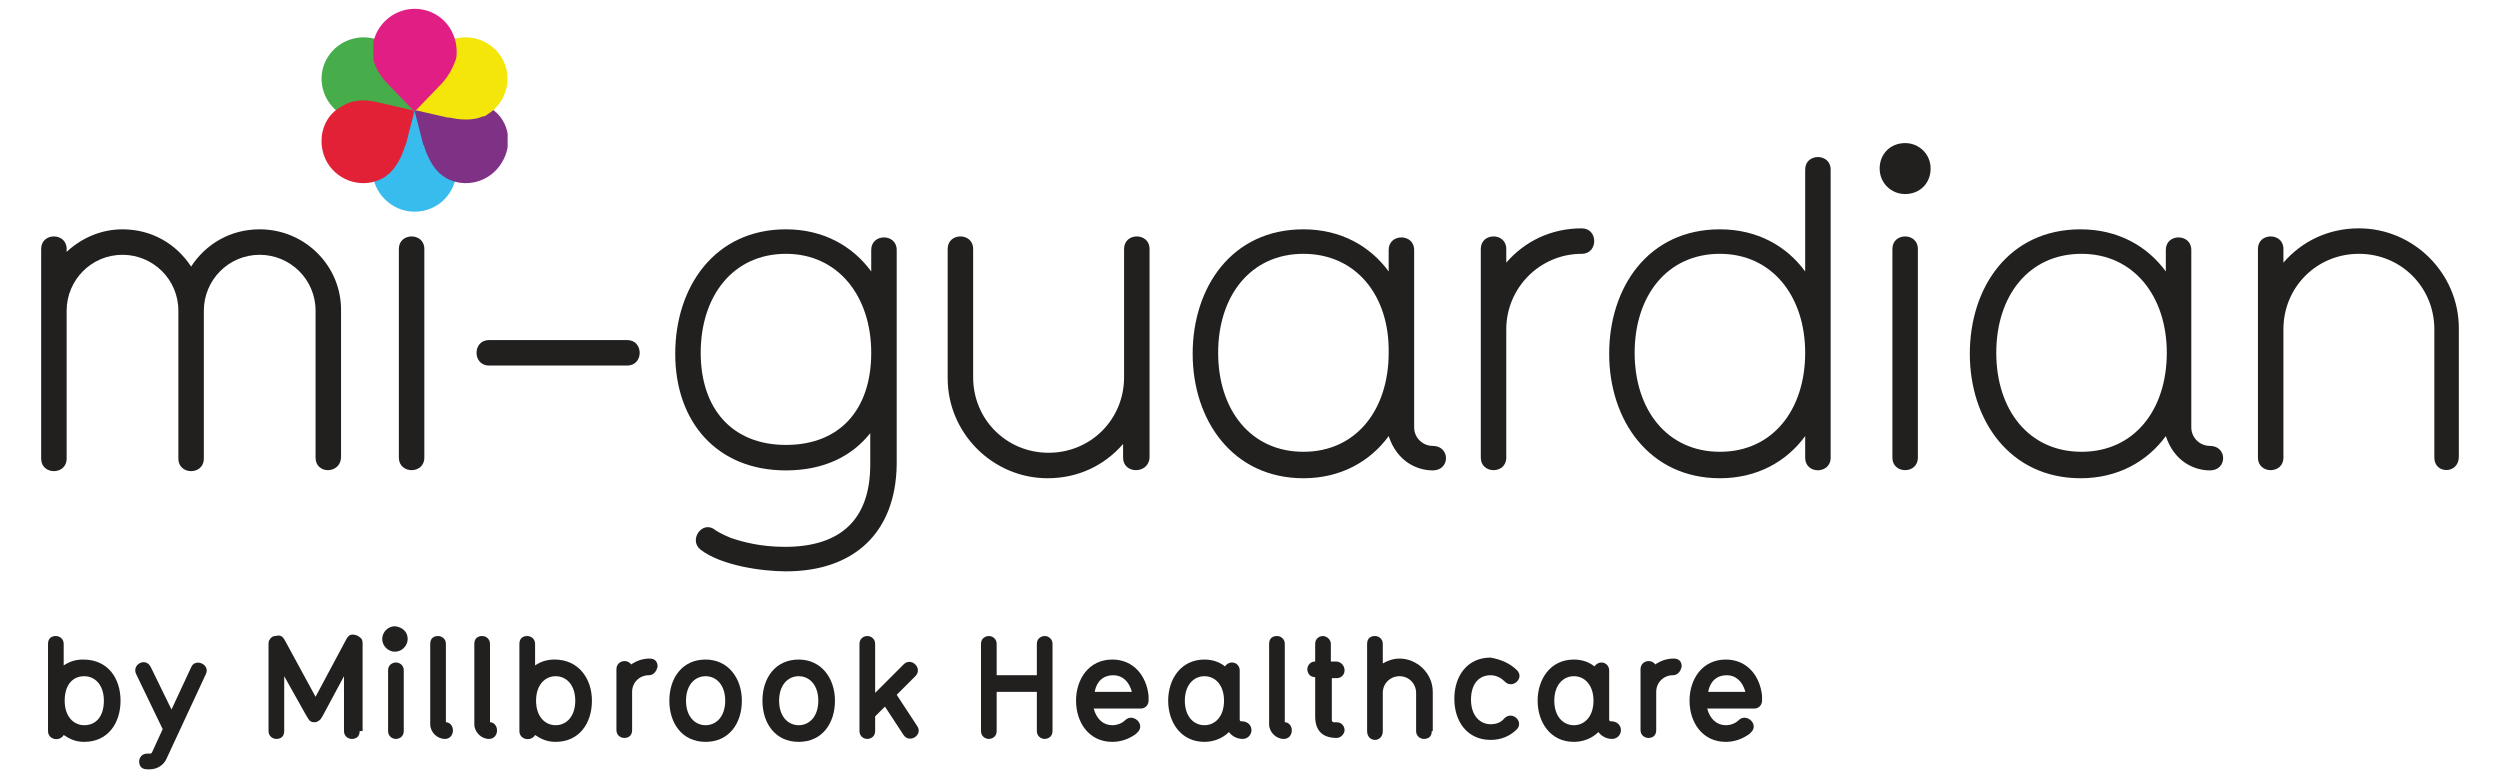
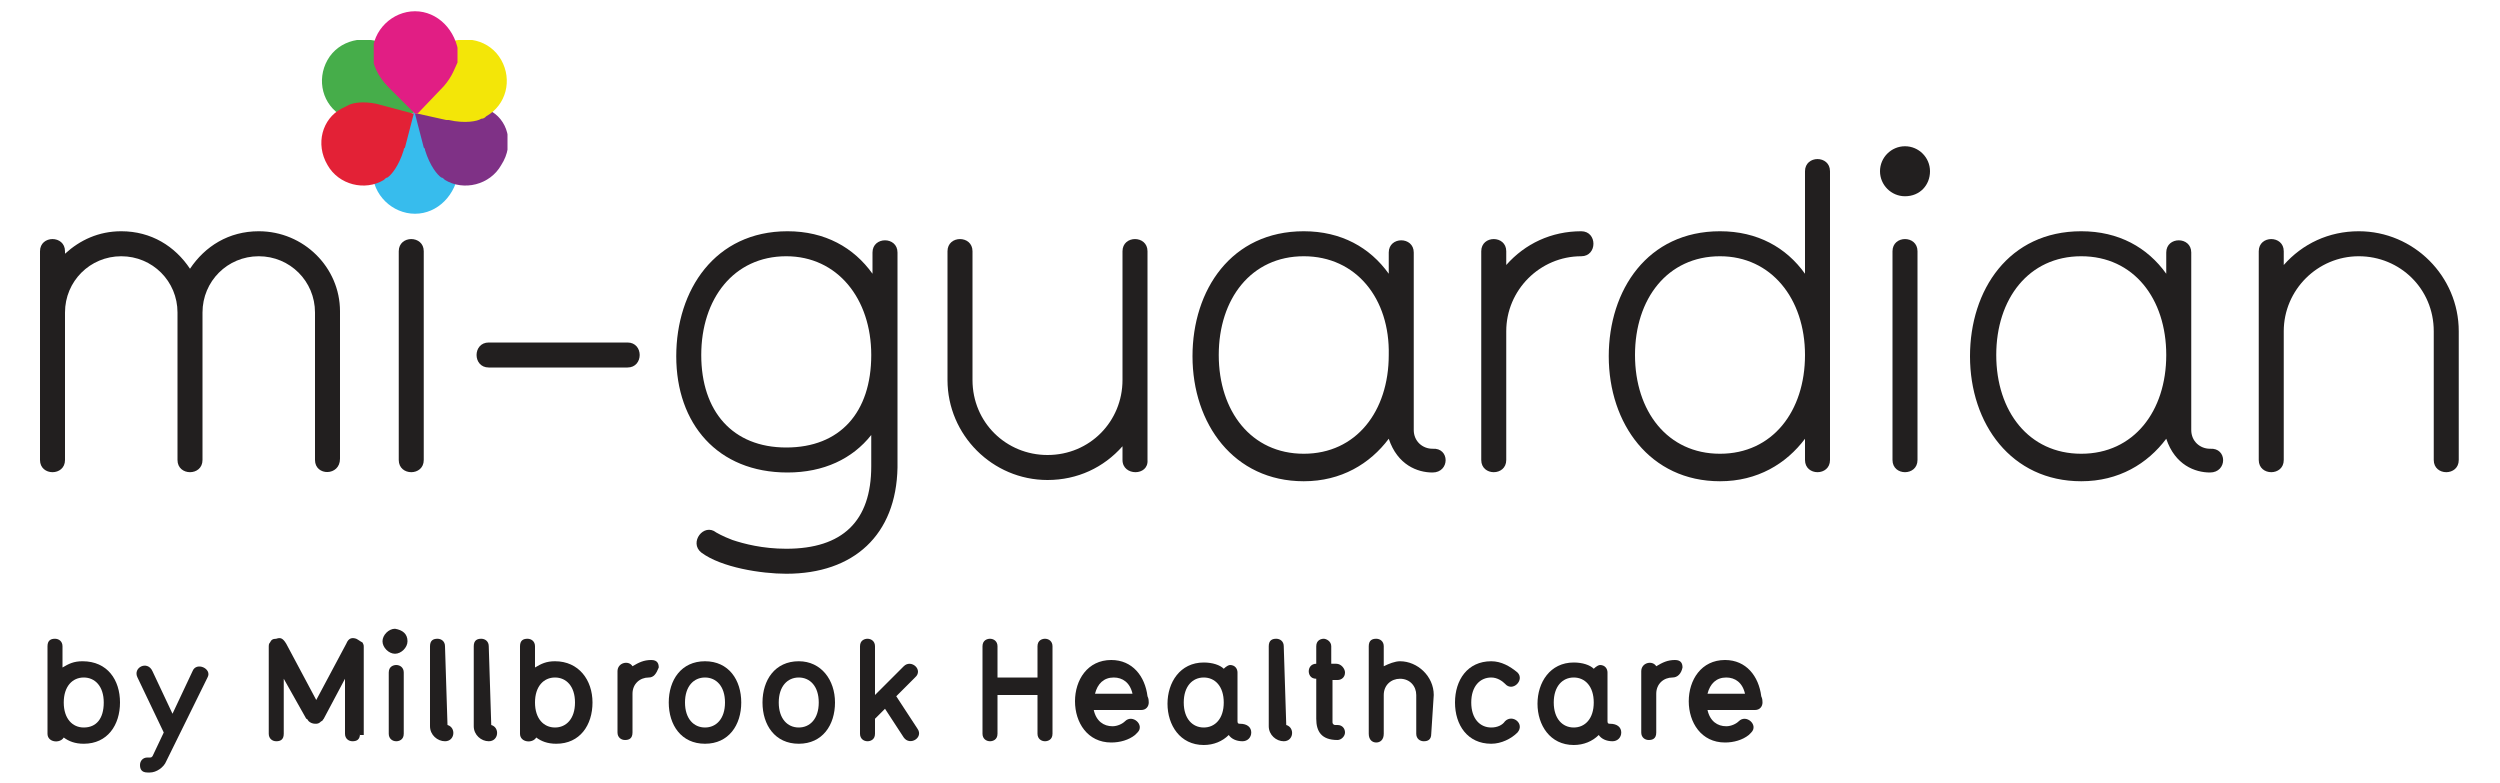
- <svg xmlns="http://www.w3.org/2000/svg" xmlns:xlink="http://www.w3.org/1999/xlink" version="1.1" id="Layer_1" x="0px" y="0px" viewBox="0 0 255.1 79.4" enable-background="new 0 0 255.1 79.4" xml:space="preserve">
+ <svg xmlns="http://www.w3.org/2000/svg" xmlns:xlink="http://www.w3.org/1999/xlink" version="1.1" id="Layer_1" x="0px" y="0px" viewBox="0 68.7 200 62.6" enable-background="new 0 68.7 200 62.6" xml:space="preserve">
  <g>
    <g>
      <g>
-         <defs>
-           <polygon id="SVGID_1_" points="44.2,16.6 44.2,16.6 44.2,16.4     " />
-         </defs>
-         <clipPath id="SVGID_2_">
-           <use xlink:href="#SVGID_1_" overflow="visible" />
-         </clipPath>
-         <polygon clip-path="url(#SVGID_2_)" points="44.2,16.4 44.2,16.4 44.2,16.6    " />
+         <g>
+           <defs>
+             <polygon id="SVGID_1_" points="34.7,81.9 34.7,81.9 34.7,81.7      " />
+           </defs>
+           <clipPath id="SVGID_2_">
+             <use xlink:href="#SVGID_1_" overflow="visible" />
+           </clipPath>
+           <polygon clip-path="url(#SVGID_2_)" points="34.7,81.7 34.7,81.7 34.7,81.9     " />
+         </g>
      </g>
    </g>
    <g>
      <g>
-         <defs>
-           <rect id="SVGID_3_" x="38.1" y="11.2" width="8.5" height="10.4" />
-         </defs>
-         <clipPath id="SVGID_4_">
-           <use xlink:href="#SVGID_3_" overflow="visible" />
-         </clipPath>
-         <path clip-path="url(#SVGID_4_)" fill="#37BCED" d="M42.3,21.6c-2.3,0-4.3-1.9-4.3-4.3c0-0.2,0-0.3,0-0.5     c0.1-0.5,0.4-1.7,1.6-2.9c0.1-0.1,0.1-0.1,0.2-0.2l2.5-2.6l2.8,2.9c0.9,1,1.2,1.9,1.4,2.4c0.1,0.3,0.1,0.5,0.1,0.8     C46.6,19.7,44.7,21.6,42.3,21.6" />
+         <g>
+           <defs>
+             <rect id="SVGID_3_" x="29.9" y="77.7" width="6.7" height="8.2" />
+           </defs>
+           <clipPath id="SVGID_4_">
+             <use xlink:href="#SVGID_3_" overflow="visible" />
+           </clipPath>
+           <path clip-path="url(#SVGID_4_)" fill="#37BCED" d="M33.2,85.8c-1.8,0-3.4-1.5-3.4-3.4c0-0.2,0-0.2,0-0.4      c0.1-0.4,0.3-1.3,1.3-2.3c0.1-0.1,0.1-0.1,0.2-0.2l2-2l2.2,2.3c0.7,0.8,0.9,1.5,1.1,1.9c0.1,0.2,0.1,0.4,0.1,0.6      C36.5,84.3,35,85.8,33.2,85.8" />
+         </g>
      </g>
    </g>
    <g>
      <g>
-         <defs>
-           <rect id="SVGID_5_" x="32.8" y="3.8" width="9.5" height="8.5" />
-         </defs>
-         <clipPath id="SVGID_6_">
-           <use xlink:href="#SVGID_5_" overflow="visible" />
-         </clipPath>
-         <path clip-path="url(#SVGID_6_)" fill="#46AD4A" d="M33.4,5.9c-1.2,2-0.5,4.6,1.5,5.8c0.1,0.1,0.3,0.2,0.5,0.2     c0.4,0.2,1.6,0.5,3.3,0.1c0.1,0,0.2,0,0.2,0l3.5-0.8l-1-3.9c-0.4-1.3-1-2-1.4-2.4c-0.2-0.2-0.4-0.3-0.7-0.5     C37.2,3.2,34.6,3.9,33.4,5.9" />
+         <g>
+           <defs>
+             <rect id="SVGID_5_" x="25.7" y="71.9" width="7.4" height="6.7" />
+           </defs>
+           <clipPath id="SVGID_6_">
+             <use xlink:href="#SVGID_5_" overflow="visible" />
+           </clipPath>
+           <path clip-path="url(#SVGID_6_)" fill="#46AD4A" d="M26.2,73.5c-0.9,1.6-0.4,3.6,1.2,4.5c0.1,0.1,0.2,0.2,0.4,0.2      c0.3,0.2,1.3,0.4,2.6,0.1c0.1,0,0.2,0,0.2,0l2.7-0.6l-0.8-3.1c-0.3-1-0.8-1.6-1.1-1.9c-0.2-0.2-0.3-0.2-0.5-0.4      C29.2,71.4,27.1,71.9,26.2,73.5" />
+         </g>
      </g>
    </g>
    <g>
      <g>
-         <defs>
-           <rect id="SVGID_7_" x="42.3" y="10.2" width="9.5" height="8.5" />
-         </defs>
-         <clipPath id="SVGID_8_">
-           <use xlink:href="#SVGID_7_" overflow="visible" />
-         </clipPath>
-         <path clip-path="url(#SVGID_8_)" fill="#7F3186" d="M51.2,16.6c-1.2,2-3.8,2.7-5.8,1.5c-0.1-0.1-0.3-0.2-0.4-0.3     c-0.4-0.3-1.2-1.2-1.7-2.8c0-0.1,0-0.1-0.1-0.2l-0.9-3.5l3.9-0.9c1.3-0.3,2.3-0.1,2.8,0.1c0.3,0.1,0.5,0.2,0.8,0.4     C51.8,11.9,52.5,14.5,51.2,16.6" />
+         <g>
+           <defs>
+             <rect id="SVGID_7_" x="33.2" y="76.9" width="7.4" height="6.7" />
+           </defs>
+           <clipPath id="SVGID_8_">
+             <use xlink:href="#SVGID_7_" overflow="visible" />
+           </clipPath>
+           <path clip-path="url(#SVGID_8_)" fill="#7F3186" d="M40.1,81.9c-0.9,1.6-3,2.1-4.5,1.2c-0.1-0.1-0.2-0.2-0.3-0.2      c-0.3-0.2-0.9-0.9-1.3-2.2c0-0.1,0-0.1-0.1-0.2l-0.7-2.7l3.1-0.7c1-0.2,1.8-0.1,2.2,0.1c0.2,0.1,0.4,0.2,0.6,0.3      C40.6,78.2,41.2,80.2,40.1,81.9" />
+         </g>
      </g>
    </g>
    <g>
      <g>
-         <defs>
-           <rect id="SVGID_9_" x="42.3" y="3.8" width="9.5" height="8.5" />
-         </defs>
-         <clipPath id="SVGID_10_">
-           <use xlink:href="#SVGID_9_" overflow="visible" />
-         </clipPath>
-         <path clip-path="url(#SVGID_10_)" fill="#F3E608" d="M51.2,5.9c1.2,2,0.5,4.6-1.5,5.8c-0.1,0.1-0.3,0.2-0.5,0.2     c-0.4,0.2-1.6,0.5-3.3,0.1c-0.1,0-0.2,0-0.2,0l-3.5-0.8l1-3.9c0.4-1.3,1-2,1.4-2.4c0.2-0.2,0.4-0.3,0.7-0.5     C47.4,3.2,50,3.9,51.2,5.9" />
+         <g>
+           <defs>
+             <rect id="SVGID_9_" x="33.2" y="71.9" width="7.4" height="6.7" />
+           </defs>
+           <clipPath id="SVGID_10_">
+             <use xlink:href="#SVGID_9_" overflow="visible" />
+           </clipPath>
+           <path clip-path="url(#SVGID_10_)" fill="#F3E608" d="M40.1,73.5c0.9,1.6,0.4,3.6-1.2,4.5c-0.1,0.1-0.2,0.2-0.4,0.2      c-0.3,0.2-1.3,0.4-2.6,0.1c-0.1,0-0.2,0-0.2,0l-2.7-0.6l0.8-3.1c0.3-1,0.8-1.6,1.1-1.9c0.2-0.2,0.3-0.2,0.5-0.4      C37.2,71.4,39.2,71.9,40.1,73.5" />
+         </g>
      </g>
    </g>
    <g>
      <g>
-         <defs>
-           <rect id="SVGID_11_" x="32.8" y="10.2" width="9.5" height="8.5" />
-         </defs>
-         <clipPath id="SVGID_12_">
-           <use xlink:href="#SVGID_11_" overflow="visible" />
-         </clipPath>
-         <path clip-path="url(#SVGID_12_)" fill="#E32136" d="M33.4,16.6c1.2,2,3.8,2.7,5.8,1.5c0.1-0.1,0.3-0.2,0.4-0.3     c0.4-0.3,1.2-1.2,1.7-2.8c0-0.1,0-0.1,0.1-0.2l0.9-3.5l-3.9-0.9c-1.3-0.3-2.3-0.1-2.8,0.1c-0.3,0.1-0.5,0.2-0.8,0.4     C32.9,11.9,32.2,14.5,33.4,16.6" />
+         <g>
+           <defs>
+             <rect id="SVGID_11_" x="25.7" y="76.9" width="7.4" height="6.7" />
+           </defs>
+           <clipPath id="SVGID_12_">
+             <use xlink:href="#SVGID_11_" overflow="visible" />
+           </clipPath>
+           <path clip-path="url(#SVGID_12_)" fill="#E32136" d="M26.2,81.9c0.9,1.6,3,2.1,4.5,1.2c0.1-0.1,0.2-0.2,0.3-0.2      c0.3-0.2,0.9-0.9,1.3-2.2c0-0.1,0-0.1,0.1-0.2l0.7-2.7L30.1,77c-1-0.2-1.8-0.1-2.2,0.1c-0.2,0.1-0.4,0.2-0.6,0.3      C25.8,78.2,25.2,80.2,26.2,81.9" />
+         </g>
      </g>
    </g>
    <g>
      <g>
-         <defs>
-           <rect id="SVGID_13_" x="38.1" y="0.9" width="8.5" height="10.4" />
-         </defs>
-         <clipPath id="SVGID_14_">
-           <use xlink:href="#SVGID_13_" overflow="visible" />
-         </clipPath>
-         <path clip-path="url(#SVGID_14_)" fill="#E11E84" d="M42.3,0.9c-2.3,0-4.3,1.9-4.3,4.3c0,0.2,0,0.3,0,0.5     c0.1,0.5,0.4,1.7,1.6,2.9c0.1,0.1,0.1,0.1,0.2,0.2l2.5,2.6l2.8-2.9c0.9-1,1.2-1.9,1.4-2.4c0.1-0.3,0.1-0.5,0.1-0.8     C46.6,2.8,44.7,0.9,42.3,0.9" />
+         <g>
+           <defs>
+             <rect id="SVGID_13_" x="29.9" y="69.6" width="6.7" height="8.2" />
+           </defs>
+           <clipPath id="SVGID_14_">
+             <use xlink:href="#SVGID_13_" overflow="visible" />
+           </clipPath>
+           <path clip-path="url(#SVGID_14_)" fill="#E11E84" d="M33.2,69.6c-1.8,0-3.4,1.5-3.4,3.4c0,0.2,0,0.2,0,0.4      c0.1,0.4,0.3,1.3,1.3,2.3c0.1,0.1,0.1,0.1,0.2,0.2l2,2l2.2-2.3c0.7-0.8,0.9-1.5,1.1-1.9c0.1-0.2,0.1-0.4,0.1-0.6      C36.5,71.1,35,69.6,33.2,69.6" />
+         </g>
      </g>
    </g>
-     <path fill="#221F1F" d="M32.2,46.7V31.7c0-3.2-2.6-5.7-5.7-5.7c-3.2,0-5.7,2.6-5.7,5.7v15.1c0,1.7-2.6,1.7-2.6,0V31.7   c0-3.2-2.6-5.7-5.7-5.7c-3.2,0-5.7,2.6-5.7,5.7v15.1c0,1.7-2.6,1.7-2.6,0V25.4c0-1.7,2.6-1.7,2.6,0v0.3c1.5-1.4,3.5-2.3,5.7-2.3   c3,0,5.5,1.5,7,3.8c1.5-2.3,4-3.8,7-3.8c4.6,0,8.3,3.7,8.3,8.2v15.1C34.7,48.4,32.2,48.4,32.2,46.7" />
-     <path fill="#221F1F" d="M40.7,46.7V25.4c0-1.7,2.6-1.7,2.6,0v21.3C43.3,48.4,40.7,48.4,40.7,46.7" />
-     <path fill="#221F1F" d="M80.2,58.3c-2.5,0-6.6-0.6-8.7-2.2c-1.3-1,0.2-3.1,1.5-2c0,0,0.6,0.4,1.6,0.8c1.2,0.4,3,0.9,5.5,0.9   c5.7,0,8.7-2.8,8.7-8.4v-3.2C86.9,46.6,84,48,80.2,48c-7.1,0-11.3-5-11.3-11.9c0-6.8,4-12.7,11.3-12.7c3.8,0,6.8,1.7,8.7,4.3v-2.2   c0-1.7,2.6-1.7,2.6,0v10.6v11.3C91.4,54.4,87.1,58.3,80.2,58.3 M80.2,25.9c-5.4,0-8.7,4.3-8.7,10.1c0,5.7,3.2,9.4,8.7,9.4   c5.5,0,8.7-3.6,8.7-9.4C88.9,30.2,85.5,25.9,80.2,25.9" />
-     <path fill="#221F1F" d="M114.6,46.7v-1.4c-1.9,2.2-4.6,3.5-7.7,3.5c-5.6,0-10.2-4.6-10.2-10.2V25.4c0-1.7,2.6-1.7,2.6,0v13.1   c0,4.3,3.4,7.7,7.7,7.7c4.3,0,7.7-3.4,7.7-7.7V25.4c0-1.7,2.6-1.7,2.6,0v21.3C117.2,48.4,114.6,48.4,114.6,46.7" />
-     <path fill="#221F1F" d="M146.2,48c-1.5,0-3.6-0.8-4.5-3.5c-1.9,2.6-4.9,4.3-8.7,4.3c-7.2,0-11.3-5.9-11.3-12.7   c0-6.8,4-12.7,11.3-12.7c3.8,0,6.8,1.7,8.7,4.3v-2.2c0-1.7,2.6-1.7,2.6,0v18.1c0,1.1,0.9,1.9,1.9,1.9C148,45.5,148,48,146.2,48   L146.2,48z M133,25.9c-5.4,0-8.7,4.3-8.7,10.1c0,5.8,3.3,10.1,8.7,10.1c5.4,0,8.7-4.3,8.7-10.1C141.8,30.2,138.4,25.9,133,25.9" />
-     <path fill="#221F1F" d="M153.7,33.6v13.1c0,1.7-2.6,1.7-2.6,0V25.4c0-1.7,2.6-1.7,2.6,0v1.4c1.9-2.2,4.6-3.5,7.7-3.5   c1.7,0,1.7,2.6,0,2.6C157.1,25.9,153.7,29.4,153.7,33.6" />
-     <path fill="#221F1F" d="M184.2,46.7v-2.2c-1.9,2.6-4.9,4.3-8.7,4.3c-7.2,0-11.3-5.9-11.3-12.7c0-6.8,4-12.7,11.3-12.7   c3.8,0,6.8,1.7,8.7,4.3V17.3c0-1.7,2.6-1.7,2.6,0v18.8v10.7C186.7,48.4,184.2,48.4,184.2,46.7 M175.5,25.9c-5.4,0-8.7,4.3-8.7,10.1   c0,5.8,3.3,10.1,8.7,10.1c5.4,0,8.7-4.3,8.7-10.1C184.2,30.2,180.8,25.9,175.5,25.9" />
-     <path fill="#221F1F" d="M194.4,19.8c-1.4,0-2.6-1.1-2.6-2.6s1.1-2.6,2.6-2.6c1.4,0,2.6,1.1,2.6,2.6S195.9,19.8,194.4,19.8    M193.1,46.7V25.4c0-1.7,2.6-1.7,2.6,0v21.3C195.7,48.4,193.1,48.4,193.1,46.7" />
-     <path fill="#221F1F" d="M225.5,48c-1.5,0-3.6-0.8-4.5-3.5c-1.9,2.6-4.9,4.3-8.7,4.3c-7.2,0-11.3-5.9-11.3-12.7   c0-6.8,4-12.7,11.3-12.7c3.8,0,6.8,1.7,8.7,4.3v-2.2c0-1.7,2.6-1.7,2.6,0v18.1c0,1.1,0.9,1.9,1.9,1.9C227.3,45.5,227.3,48,225.5,48   L225.5,48z M212.4,25.9c-5.4,0-8.7,4.3-8.7,10.1c0,5.8,3.3,10.1,8.7,10.1c5.4,0,8.7-4.3,8.7-10.1C221.1,30.2,217.7,25.9,212.4,25.9   " />
-     <path fill="#221F1F" d="M248.4,46.7V33.6c0-4.3-3.4-7.7-7.7-7.7c-4.3,0-7.7,3.4-7.7,7.7v13.1c0,1.7-2.6,1.7-2.6,0V25.4   c0-1.7,2.6-1.7,2.6,0v1.4c1.9-2.2,4.6-3.5,7.7-3.5c5.6,0,10.2,4.6,10.2,10.2v13.1C250.9,48.4,248.4,48.4,248.4,46.7" />
-     <path fill="#221F1F" d="M49.9,37.3c-1.7,0-1.7-2.6,0-2.6H64c1.7,0,1.7,2.6,0,2.6H49.9z" />
-     <path fill="#221F1F" d="M12.3,71.5c0,2.3-1.3,4.2-3.7,4.2c-0.9,0-1.5-0.3-2.1-0.7c-0.4,0.7-1.6,0.5-1.6-0.4v-8.9   c0-0.6,0.4-0.8,0.8-0.8c0.4,0,0.8,0.3,0.8,0.8v2.2c0.6-0.4,1.2-0.6,2-0.6C11,67.3,12.3,69.2,12.3,71.5 M10.6,71.5   c0-1.6-0.9-2.5-2-2.5c-1.2,0-2,0.9-2,2.5s0.9,2.5,2,2.5C9.8,74,10.6,73.1,10.6,71.5" />
-     <path fill="#221F1F" d="M17,77.4c-0.3,0.7-1,1.1-1.7,1.1H15c-0.6,0-0.8-0.4-0.8-0.8c0-0.4,0.3-0.8,0.8-0.8h0.3c0.1,0,0.1,0,0.2-0.1   l1.1-2.4l-2.7-5.6c-0.5-1,1-1.8,1.5-0.7l2.1,4.3l2-4.3c0.4-1,2-0.3,1.5,0.7L17,77.4z" />
-     <path fill="#221F1F" d="M36.7,74.6c0,0.6-0.4,0.8-0.8,0.8c-0.4,0-0.8-0.3-0.8-0.8V69l-2.2,4.1c-0.1,0.1-0.1,0.2-0.2,0.3   c-0.2,0.2-0.4,0.3-0.6,0.3c-0.3,0-0.5-0.1-0.6-0.3c-0.1-0.1-0.1-0.2-0.2-0.3L29,69v5.6c0,0.6-0.4,0.8-0.8,0.8   c-0.4,0-0.8-0.3-0.8-0.8v-8.8c0-0.2,0-0.4,0.1-0.5c0.1-0.2,0.3-0.4,0.6-0.4c0.4-0.1,0.7-0.1,1,0.5l3.1,5.7l3.1-5.8   c0.3-0.6,0.6-0.6,1-0.5c0.3,0.1,0.4,0.2,0.6,0.4c0.1,0.2,0.1,0.3,0.1,0.5V74.6z" />
-     <path fill="#221F1F" d="M41.6,65.2c0,0.7-0.6,1.3-1.3,1.3c-0.7,0-1.3-0.6-1.3-1.3c0-0.7,0.6-1.3,1.3-1.3   C41.1,64,41.6,64.5,41.6,65.2 M41.2,74.6c0,0.6-0.5,0.8-0.8,0.8c-0.4,0-0.8-0.3-0.8-0.8v-6.2c0-0.6,0.5-0.8,0.8-0.8   c0.4,0,0.8,0.3,0.8,0.8V74.6z" />
-     <path fill="#221F1F" d="M45.6,73.7c0.9,0.2,0.8,1.7-0.2,1.7c-0.8,0-1.5-0.7-1.5-1.5v-8.2c0-0.6,0.4-0.8,0.8-0.8   c0.4,0,0.8,0.3,0.8,0.8V73.7z" />
-     <path fill="#221F1F" d="M50.1,73.7c0.9,0.2,0.8,1.7-0.2,1.7c-0.8,0-1.5-0.7-1.5-1.5v-8.2c0-0.6,0.4-0.8,0.8-0.8   c0.4,0,0.8,0.3,0.8,0.8V73.7z" />
-     <path fill="#221F1F" d="M60.4,71.5c0,2.3-1.3,4.2-3.7,4.2c-0.9,0-1.5-0.3-2.1-0.7c-0.4,0.7-1.6,0.5-1.6-0.4v-8.9   c0-0.6,0.4-0.8,0.8-0.8c0.4,0,0.8,0.3,0.8,0.8v2.2c0.6-0.4,1.2-0.6,2-0.6C59,67.3,60.4,69.2,60.4,71.5 M58.7,71.5   c0-1.6-0.9-2.5-2-2.5s-2,0.9-2,2.5s0.9,2.5,2,2.5S58.7,73.1,58.7,71.5" />
-     <path fill="#221F1F" d="M66.2,68.9c-0.9,0-1.7,0.7-1.7,1.7v3.9c0,0.6-0.4,0.8-0.8,0.8c-0.4,0-0.8-0.3-0.8-0.8v-3.9v-2.3   c0-0.9,1.1-1.1,1.5-0.5c0.6-0.4,1.2-0.6,1.9-0.6c0.6,0,0.8,0.4,0.8,0.8C67,68.5,66.7,68.9,66.2,68.9" />
-     <path fill="#221F1F" d="M75.7,71.5c0,2.3-1.3,4.2-3.7,4.2c-2.4,0-3.7-1.9-3.7-4.2c0-2.3,1.3-4.2,3.7-4.2   C74.3,67.3,75.7,69.2,75.7,71.5 M74,71.5c0-1.6-0.9-2.5-2-2.5s-2,0.9-2,2.5s0.9,2.5,2,2.5S74,73.1,74,71.5" />
-     <path fill="#221F1F" d="M85.2,71.5c0,2.3-1.3,4.2-3.7,4.2c-2.4,0-3.7-1.9-3.7-4.2c0-2.3,1.3-4.2,3.7-4.2   C83.8,67.3,85.2,69.2,85.2,71.5 M83.5,71.5c0-1.6-0.9-2.5-2-2.5s-2,0.9-2,2.5s0.9,2.5,2,2.5S83.5,73.1,83.5,71.5" />
-     <path fill="#221F1F" d="M93.6,74.1c0.6,0.9-0.8,1.8-1.4,0.9l-1.9-2.9l-1,1l0,0v1.5c0,0.6-0.5,0.8-0.8,0.8c-0.4,0-0.8-0.3-0.8-0.8   v-8.9c0-0.6,0.5-0.8,0.8-0.8c0.4,0,0.8,0.3,0.8,0.8v5l2.9-2.9c0.8-0.8,2,0.4,1.2,1.2l-1.9,1.9L93.6,74.1z" />
-     <path fill="#221F1F" d="M107.4,74.6c0,0.6-0.5,0.8-0.8,0.8c-0.4,0-0.8-0.3-0.8-0.8v-4h-4.1v4c0,0.6-0.5,0.8-0.8,0.8   c-0.4,0-0.8-0.3-0.8-0.8v-8.9c0-0.6,0.5-0.8,0.8-0.8c0.4,0,0.8,0.3,0.8,0.8v3.2h4.1v-3.2c0-0.6,0.5-0.8,0.8-0.8   c0.4,0,0.8,0.3,0.8,0.8V74.6z" />
-     <path fill="#221F1F" d="M117.2,71.5c0,0.4-0.3,0.8-0.8,0.8h-4.8c0.3,1.1,1,1.7,1.9,1.7c0.5,0,1-0.2,1.3-0.5   c0.8-0.8,2.1,0.4,1.3,1.2c0,0-0.1,0.1-0.2,0.2c-0.7,0.5-1.5,0.8-2.4,0.8c-2.4,0-3.7-2-3.7-4.2c0-2.2,1.3-4.2,3.7-4.2   c2.2,0,3.5,1.7,3.7,3.7C117.2,71.1,117.2,71.3,117.2,71.5 M115.5,70.6c-0.3-1.1-1-1.7-1.9-1.7c-1,0-1.7,0.6-1.9,1.7H115.5z" />
-     <path fill="#221F1F" d="M127.7,74.5c0,0.5-0.4,0.9-0.9,0.9c-0.6,0-1.1-0.3-1.4-0.7c-0.6,0.6-1.5,1-2.5,1c-2.4,0-3.7-2-3.7-4.2   c0-2.2,1.3-4.2,3.7-4.2c0.9,0,1.6,0.3,2.1,0.7c0.2-0.3,0.5-0.4,0.7-0.4c0.5,0,0.8,0.4,0.8,0.8v5c0,0.2,0.1,0.2,0.2,0.2   C127.3,73.6,127.7,74,127.7,74.5 M124.9,71.5c0-1.6-0.9-2.5-2-2.5s-2,0.9-2,2.5s0.9,2.5,2,2.5S124.9,73.1,124.9,71.5" />
-     <path fill="#221F1F" d="M131.2,73.7c0.9,0.2,0.8,1.7-0.2,1.7c-0.8,0-1.5-0.7-1.5-1.5v-8.2c0-0.6,0.4-0.8,0.8-0.8   c0.4,0,0.8,0.3,0.8,0.8V73.7z" />
-     <path fill="#221F1F" d="M137.2,68.4c0,0.5-0.4,0.8-0.8,0.8h-0.5v4.3c0,0.1,0.1,0.2,0.2,0.2h0.3c0.5,0,0.8,0.4,0.8,0.8   s-0.4,0.8-0.8,0.8h0c-1.6,0-2.2-0.9-2.2-2.2v-4h0c-0.6,0-0.8-0.5-0.8-0.8c0-0.4,0.3-0.8,0.8-0.8h0v-1.8c0-0.6,0.5-0.8,0.8-0.8   s0.8,0.3,0.8,0.8v1.8h0.5C136.9,67.5,137.2,68,137.2,68.4" />
-     <path fill="#221F1F" d="M146.1,74.6c0,0.6-0.4,0.8-0.8,0.8c-0.4,0-0.8-0.3-0.8-0.8v-3.9c0-0.9-0.7-1.7-1.7-1.7   c-0.9,0-1.7,0.7-1.7,1.7v3.9c0,0.6-0.4,0.9-0.8,0.9c-0.4,0-0.8-0.3-0.8-0.9v-8.9c0-0.6,0.4-0.8,0.8-0.8c0.4,0,0.8,0.3,0.8,0.8v2   c0.5-0.3,1.1-0.5,1.7-0.5c1.8,0,3.4,1.5,3.4,3.4V74.6z" />
-     <path fill="#221F1F" d="M154.8,68.4c0.8,0.8-0.5,2-1.3,1.1c-0.3-0.3-0.8-0.6-1.4-0.6c-1.2,0-2,0.9-2,2.5s0.9,2.5,2,2.5   c0.6,0,1.1-0.2,1.4-0.6c0.8-0.8,2,0.3,1.3,1.1c-0.7,0.7-1.6,1.1-2.7,1.1c-2.4,0-3.7-1.9-3.7-4.2c0-2.3,1.3-4.2,3.7-4.2   C153.2,67.3,154.1,67.7,154.8,68.4" />
-     <path fill="#221F1F" d="M165.4,74.5c0,0.5-0.4,0.9-0.9,0.9c-0.6,0-1.1-0.3-1.4-0.7c-0.6,0.6-1.5,1-2.5,1c-2.4,0-3.7-2-3.7-4.2   c0-2.2,1.3-4.2,3.7-4.2c0.9,0,1.6,0.3,2.1,0.7c0.2-0.3,0.5-0.4,0.7-0.4c0.5,0,0.8,0.4,0.8,0.8v5c0,0.2,0.1,0.2,0.2,0.2   C165,73.6,165.4,74,165.4,74.5 M162.6,71.5c0-1.6-0.9-2.5-2-2.5s-2,0.9-2,2.5s0.9,2.5,2,2.5S162.6,73.1,162.6,71.5" />
-     <path fill="#221F1F" d="M170.7,68.9c-0.9,0-1.7,0.7-1.7,1.7v3.9c0,0.6-0.4,0.8-0.8,0.8c-0.4,0-0.8-0.3-0.8-0.8v-3.9v-2.3   c0-0.9,1.1-1.1,1.5-0.5c0.6-0.4,1.2-0.6,1.9-0.6c0.6,0,0.8,0.4,0.8,0.8C171.5,68.5,171.2,68.9,170.7,68.9" />
-     <path fill="#221F1F" d="M179.8,71.5c0,0.4-0.3,0.8-0.8,0.8h-4.8c0.3,1.1,1,1.7,1.9,1.7c0.5,0,1-0.2,1.3-0.5   c0.8-0.8,2.1,0.4,1.3,1.2c0,0-0.1,0.1-0.2,0.2c-0.7,0.5-1.5,0.8-2.4,0.8c-2.4,0-3.7-2-3.7-4.2c0-2.2,1.3-4.2,3.7-4.2   c2.2,0,3.5,1.7,3.7,3.7C179.8,71.1,179.8,71.3,179.8,71.5 M178.1,70.6c-0.3-1.1-1-1.7-1.9-1.7c-1,0-1.7,0.6-1.9,1.7H178.1z" />
+     <path fill="#221F1F" d="M25.2,105.5V93.7c0-2.5-2-4.5-4.5-4.5c-2.5,0-4.5,2-4.5,4.5v11.8c0,1.3-2,1.3-2,0V93.7c0-2.5-2-4.5-4.5-4.5   c-2.5,0-4.5,2-4.5,4.5v11.8c0,1.3-2,1.3-2,0V88.8c0-1.3,2-1.3,2,0V89c1.2-1.1,2.7-1.8,4.5-1.8c2.4,0,4.3,1.2,5.5,3   c1.2-1.8,3.1-3,5.5-3c3.6,0,6.5,2.9,6.5,6.4v11.8C27.2,106.8,25.2,106.8,25.2,105.5" />
+     <path fill="#221F1F" d="M31.9,105.5V88.8c0-1.3,2-1.3,2,0v16.7C33.9,106.8,31.9,106.8,31.9,105.5" />
+     <path fill="#221F1F" d="M62.9,114.6c-2,0-5.2-0.5-6.8-1.7c-1-0.8,0.2-2.4,1.2-1.6c0,0,0.5,0.3,1.3,0.6c0.9,0.3,2.4,0.7,4.3,0.7   c4.5,0,6.8-2.2,6.8-6.6v-2.5c-1.5,1.9-3.8,3-6.7,3c-5.6,0-8.9-3.9-8.9-9.3c0-5.3,3.1-10,8.9-10c3,0,5.3,1.3,6.8,3.4v-1.7   c0-1.3,2-1.3,2,0v8.3v8.9C71.7,111.5,68.3,114.6,62.9,114.6 M62.9,89.2c-4.2,0-6.8,3.4-6.8,7.9c0,4.5,2.5,7.4,6.8,7.4   s6.8-2.8,6.8-7.4C69.7,92.6,67,89.2,62.9,89.2" />
+     <path fill="#221F1F" d="M89.8,105.5v-1.1c-1.5,1.7-3.6,2.7-6,2.7c-4.4,0-8-3.6-8-8V88.8c0-1.3,2-1.3,2,0v10.3c0,3.4,2.7,6,6,6   c3.4,0,6-2.7,6-6V88.8c0-1.3,2-1.3,2,0v16.7C91.9,106.8,89.8,106.8,89.8,105.5" />
+     <path fill="#221F1F" d="M114.6,106.5c-1.2,0-2.8-0.6-3.5-2.7c-1.5,2-3.8,3.4-6.8,3.4c-5.6,0-8.9-4.6-8.9-10c0-5.3,3.1-10,8.9-10   c3,0,5.3,1.3,6.8,3.4v-1.7c0-1.3,2-1.3,2,0v14.2c0,0.9,0.7,1.5,1.5,1.5C116,104.5,116,106.5,114.6,106.5L114.6,106.5z M104.3,89.2   c-4.2,0-6.8,3.4-6.8,7.9s2.6,7.9,6.8,7.9c4.2,0,6.8-3.4,6.8-7.9C111.2,92.6,108.5,89.2,104.3,89.2" />
+     <path fill="#221F1F" d="M120.5,95.2v10.3c0,1.3-2,1.3-2,0V88.8c0-1.3,2-1.3,2,0v1.1c1.5-1.7,3.6-2.7,6-2.7c1.3,0,1.3,2,0,2   C123.2,89.2,120.5,91.9,120.5,95.2" />
+     <path fill="#221F1F" d="M144.4,105.5v-1.7c-1.5,2-3.8,3.4-6.8,3.4c-5.6,0-8.9-4.6-8.9-10c0-5.3,3.1-10,8.9-10c3,0,5.3,1.3,6.8,3.4   v-8.2c0-1.3,2-1.3,2,0v14.7v8.4C146.4,106.8,144.4,106.8,144.4,105.5 M137.6,89.2c-4.2,0-6.8,3.4-6.8,7.9s2.6,7.9,6.8,7.9   s6.8-3.4,6.8-7.9S141.7,89.2,137.6,89.2" />
+     <path fill="#221F1F" d="M152.4,84.4c-1.1,0-2-0.9-2-2s0.9-2,2-2c1.1,0,2,0.9,2,2S153.6,84.4,152.4,84.4 M151.4,105.5V88.8   c0-1.3,2-1.3,2,0v16.7C153.4,106.8,151.4,106.8,151.4,105.5" />
+     <path fill="#221F1F" d="M176.8,106.5c-1.2,0-2.8-0.6-3.5-2.7c-1.5,2-3.8,3.4-6.8,3.4c-5.6,0-8.9-4.6-8.9-10c0-5.3,3.1-10,8.9-10   c3,0,5.3,1.3,6.8,3.4v-1.7c0-1.3,2-1.3,2,0v14.2c0,0.9,0.7,1.5,1.5,1.5C178.2,104.5,178.2,106.5,176.8,106.5L176.8,106.5z    M166.5,89.2c-4.2,0-6.8,3.4-6.8,7.9s2.6,7.9,6.8,7.9s6.8-3.4,6.8-7.9C173.3,92.6,170.7,89.2,166.5,89.2" />
+     <path fill="#221F1F" d="M194.7,105.5V95.2c0-3.4-2.7-6-6-6s-6,2.7-6,6v10.3c0,1.3-2,1.3-2,0V88.8c0-1.3,2-1.3,2,0v1.1   c1.5-1.7,3.6-2.7,6-2.7c4.4,0,8,3.6,8,8v10.3C196.7,106.8,194.7,106.8,194.7,105.5" />
+     <path fill="#221F1F" d="M39.1,98.1c-1.3,0-1.3-2,0-2h11.1c1.3,0,1.3,2,0,2H39.1z" />
+     <path fill="#221F1F" d="M9.6,124.9c0,1.8-1,3.3-2.9,3.3c-0.7,0-1.2-0.2-1.6-0.5c-0.3,0.5-1.3,0.4-1.3-0.3v-7c0-0.5,0.3-0.6,0.6-0.6   c0.3,0,0.6,0.2,0.6,0.6v1.7c0.5-0.3,0.9-0.5,1.6-0.5C8.6,121.6,9.6,123.1,9.6,124.9 M8.3,124.9c0-1.3-0.7-2-1.6-2   c-0.9,0-1.6,0.7-1.6,2s0.7,2,1.6,2C7.7,126.9,8.3,126.2,8.3,124.9" />
+     <path fill="#221F1F" d="M13.3,129.6c-0.2,0.5-0.8,0.9-1.3,0.9h-0.2c-0.5,0-0.6-0.3-0.6-0.6s0.2-0.6,0.6-0.6H12c0.1,0,0.1,0,0.2-0.1   l0.9-1.9l-2.1-4.4c-0.4-0.8,0.8-1.4,1.2-0.5l1.6,3.4l1.6-3.4c0.3-0.8,1.6-0.2,1.2,0.5L13.3,129.6z" />
+     <path fill="#221F1F" d="M28.8,127.4c0,0.5-0.3,0.6-0.6,0.6c-0.3,0-0.6-0.2-0.6-0.6V123l-1.7,3.2c-0.1,0.1-0.1,0.2-0.2,0.2   c-0.2,0.2-0.3,0.2-0.5,0.2c-0.2,0-0.4-0.1-0.5-0.2c-0.1-0.1-0.1-0.2-0.2-0.2l-1.8-3.2v4.4c0,0.5-0.3,0.6-0.6,0.6s-0.6-0.2-0.6-0.6   v-6.9c0-0.2,0-0.3,0.1-0.4c0.1-0.2,0.2-0.3,0.5-0.3c0.3-0.1,0.5-0.1,0.8,0.4l2.4,4.5l2.4-4.5c0.2-0.5,0.5-0.5,0.8-0.4   c0.2,0.1,0.3,0.2,0.5,0.3c0.1,0.2,0.1,0.2,0.1,0.4v7H28.8z" />
+     <path fill="#221F1F" d="M32.6,120c0,0.5-0.5,1-1,1s-1-0.5-1-1s0.5-1,1-1C32.2,119.1,32.6,119.4,32.6,120 M32.3,127.4   c0,0.5-0.4,0.6-0.6,0.6c-0.3,0-0.6-0.2-0.6-0.6v-4.9c0-0.5,0.4-0.6,0.6-0.6c0.3,0,0.6,0.2,0.6,0.6V127.4z" />
+     <path fill="#221F1F" d="M35.8,126.7c0.7,0.2,0.6,1.3-0.2,1.3c-0.6,0-1.2-0.5-1.2-1.2v-6.4c0-0.5,0.3-0.6,0.6-0.6s0.6,0.2,0.6,0.6   L35.8,126.7L35.8,126.7z" />
+     <path fill="#221F1F" d="M39.3,126.7c0.7,0.2,0.6,1.3-0.2,1.3c-0.6,0-1.2-0.5-1.2-1.2v-6.4c0-0.5,0.3-0.6,0.6-0.6s0.6,0.2,0.6,0.6   L39.3,126.7L39.3,126.7z" />
+     <path fill="#221F1F" d="M47.4,124.9c0,1.8-1,3.3-2.9,3.3c-0.7,0-1.2-0.2-1.6-0.5c-0.3,0.5-1.3,0.4-1.3-0.3v-7   c0-0.5,0.3-0.6,0.6-0.6s0.6,0.2,0.6,0.6v1.7c0.5-0.3,0.9-0.5,1.6-0.5C46.3,121.6,47.4,123.1,47.4,124.9 M46,124.9   c0-1.3-0.7-2-1.6-2c-0.9,0-1.6,0.7-1.6,2s0.7,2,1.6,2C45.3,126.9,46,126.2,46,124.9" />
+     <path fill="#221F1F" d="M51.9,122.9c-0.7,0-1.3,0.5-1.3,1.3v3.1c0,0.5-0.3,0.6-0.6,0.6s-0.6-0.2-0.6-0.6v-3.1v-1.8   c0-0.7,0.9-0.9,1.2-0.4c0.5-0.3,0.9-0.5,1.5-0.5c0.5,0,0.6,0.3,0.6,0.6C52.5,122.6,52.3,122.9,51.9,122.9" />
+     <path fill="#221F1F" d="M59.3,124.9c0,1.8-1,3.3-2.9,3.3c-1.9,0-2.9-1.5-2.9-3.3s1-3.3,2.9-3.3C58.3,121.6,59.3,123.1,59.3,124.9    M58,124.9c0-1.3-0.7-2-1.6-2c-0.9,0-1.6,0.7-1.6,2s0.7,2,1.6,2C57.3,126.9,58,126.2,58,124.9" />
+     <path fill="#221F1F" d="M66.8,124.9c0,1.8-1,3.3-2.9,3.3s-2.9-1.5-2.9-3.3s1-3.3,2.9-3.3C65.7,121.6,66.8,123.1,66.8,124.9    M65.5,124.9c0-1.3-0.7-2-1.6-2s-1.6,0.7-1.6,2s0.7,2,1.6,2S65.5,126.2,65.5,124.9" />
+     <path fill="#221F1F" d="M73.4,127c0.5,0.7-0.6,1.4-1.1,0.7l-1.5-2.3l-0.8,0.8l0,0v1.2c0,0.5-0.4,0.6-0.6,0.6   c-0.3,0-0.6-0.2-0.6-0.6v-7c0-0.5,0.4-0.6,0.6-0.6c0.3,0,0.6,0.2,0.6,0.6v3.9l2.3-2.3c0.6-0.6,1.6,0.3,0.9,0.9l-1.5,1.5L73.4,127z" />
+     <path fill="#221F1F" d="M84.2,127.4c0,0.5-0.4,0.6-0.6,0.6c-0.3,0-0.6-0.2-0.6-0.6v-3.1h-3.2v3.1c0,0.5-0.4,0.6-0.6,0.6   c-0.3,0-0.6-0.2-0.6-0.6v-7c0-0.5,0.4-0.6,0.6-0.6c0.3,0,0.6,0.2,0.6,0.6v2.5h3.2v-2.5c0-0.5,0.4-0.6,0.6-0.6   c0.3,0,0.6,0.2,0.6,0.6V127.4z" />
+     <path fill="#221F1F" d="M91.9,124.9c0,0.3-0.2,0.6-0.6,0.6h-3.8c0.2,0.9,0.8,1.3,1.5,1.3c0.4,0,0.8-0.2,1-0.4   c0.6-0.6,1.6,0.3,1,0.9c0,0-0.1,0.1-0.2,0.2c-0.5,0.4-1.2,0.6-1.9,0.6c-1.9,0-2.9-1.6-2.9-3.3c0-1.7,1-3.3,2.9-3.3   c1.7,0,2.7,1.3,2.9,2.9C91.9,124.6,91.9,124.8,91.9,124.9 M90.6,124.2c-0.2-0.9-0.8-1.3-1.5-1.3c-0.8,0-1.3,0.5-1.5,1.3H90.6z" />
+     <path fill="#221F1F" d="M100.1,127.3c0,0.4-0.3,0.7-0.7,0.7c-0.5,0-0.9-0.2-1.1-0.5c-0.5,0.5-1.2,0.8-2,0.8c-1.9,0-2.9-1.6-2.9-3.3   c0-1.7,1-3.3,2.9-3.3c0.7,0,1.3,0.2,1.6,0.5c0.2-0.2,0.4-0.3,0.5-0.3c0.4,0,0.6,0.3,0.6,0.6v3.9c0,0.2,0.1,0.2,0.2,0.2   C99.8,126.6,100.1,126.9,100.1,127.3 M97.9,124.9c0-1.3-0.7-2-1.6-2c-0.9,0-1.6,0.7-1.6,2s0.7,2,1.6,2   C97.2,126.9,97.9,126.2,97.9,124.9" />
+     <path fill="#221F1F" d="M102.9,126.7c0.7,0.2,0.6,1.3-0.2,1.3c-0.6,0-1.2-0.5-1.2-1.2v-6.4c0-0.5,0.3-0.6,0.6-0.6   c0.3,0,0.6,0.2,0.6,0.6L102.9,126.7L102.9,126.7z" />
+     <path fill="#221F1F" d="M107.6,122.5c0,0.4-0.3,0.6-0.6,0.6h-0.4v3.4c0,0.1,0.1,0.2,0.2,0.2h0.2c0.4,0,0.6,0.3,0.6,0.6   c0,0.3-0.3,0.6-0.6,0.6l0,0c-1.3,0-1.7-0.7-1.7-1.7V123l0,0c-0.5,0-0.6-0.4-0.6-0.6c0-0.3,0.2-0.6,0.6-0.6l0,0v-1.4   c0-0.5,0.4-0.6,0.6-0.6s0.6,0.2,0.6,0.6v1.4h0.4C107.3,121.8,107.6,122.2,107.6,122.5" />
+     <path fill="#221F1F" d="M114.5,127.4c0,0.5-0.3,0.6-0.6,0.6c-0.3,0-0.6-0.2-0.6-0.6v-3.1c0-0.7-0.5-1.3-1.3-1.3   c-0.7,0-1.3,0.5-1.3,1.3v3.1c0,0.5-0.3,0.7-0.6,0.7c-0.3,0-0.6-0.2-0.6-0.7v-7c0-0.5,0.3-0.6,0.6-0.6c0.3,0,0.6,0.2,0.6,0.6v1.6   c0.4-0.2,0.9-0.4,1.3-0.4c1.4,0,2.7,1.2,2.7,2.7L114.5,127.4L114.5,127.4z" />
+     <path fill="#221F1F" d="M121.4,122.5c0.6,0.6-0.4,1.6-1,0.9c-0.2-0.2-0.6-0.5-1.1-0.5c-0.9,0-1.6,0.7-1.6,2s0.7,2,1.6,2   c0.5,0,0.9-0.2,1.1-0.5c0.6-0.6,1.6,0.2,1,0.9c-0.5,0.5-1.3,0.9-2.1,0.9c-1.9,0-2.9-1.5-2.9-3.3s1-3.3,2.9-3.3   C120.1,121.6,120.8,122,121.4,122.5" />
+     <path fill="#221F1F" d="M129.7,127.3c0,0.4-0.3,0.7-0.7,0.7c-0.5,0-0.9-0.2-1.1-0.5c-0.5,0.5-1.2,0.8-2,0.8c-1.9,0-2.9-1.6-2.9-3.3   c0-1.7,1-3.3,2.9-3.3c0.7,0,1.3,0.2,1.6,0.5c0.2-0.2,0.4-0.3,0.5-0.3c0.4,0,0.6,0.3,0.6,0.6v3.9c0,0.2,0.1,0.2,0.2,0.2   C129.4,126.6,129.7,126.9,129.7,127.3 M127.5,124.9c0-1.3-0.7-2-1.6-2s-1.6,0.7-1.6,2s0.7,2,1.6,2S127.5,126.2,127.5,124.9" />
+     <path fill="#221F1F" d="M133.8,122.9c-0.7,0-1.3,0.5-1.3,1.3v3.1c0,0.5-0.3,0.6-0.6,0.6c-0.3,0-0.6-0.2-0.6-0.6v-3.1v-1.8   c0-0.7,0.9-0.9,1.2-0.4c0.5-0.3,0.9-0.5,1.5-0.5c0.5,0,0.6,0.3,0.6,0.6C134.5,122.6,134.2,122.9,133.8,122.9" />
+     <path fill="#221F1F" d="M141,124.9c0,0.3-0.2,0.6-0.6,0.6h-3.8c0.2,0.9,0.8,1.3,1.5,1.3c0.4,0,0.8-0.2,1-0.4c0.6-0.6,1.6,0.3,1,0.9   c0,0-0.1,0.1-0.2,0.2c-0.5,0.4-1.2,0.6-1.9,0.6c-1.9,0-2.9-1.6-2.9-3.3c0-1.7,1-3.3,2.9-3.3c1.7,0,2.7,1.3,2.9,2.9   C141,124.6,141,124.8,141,124.9 M139.6,124.2c-0.2-0.9-0.8-1.3-1.5-1.3c-0.8,0-1.3,0.5-1.5,1.3H139.6z" />
  </g>
</svg>
